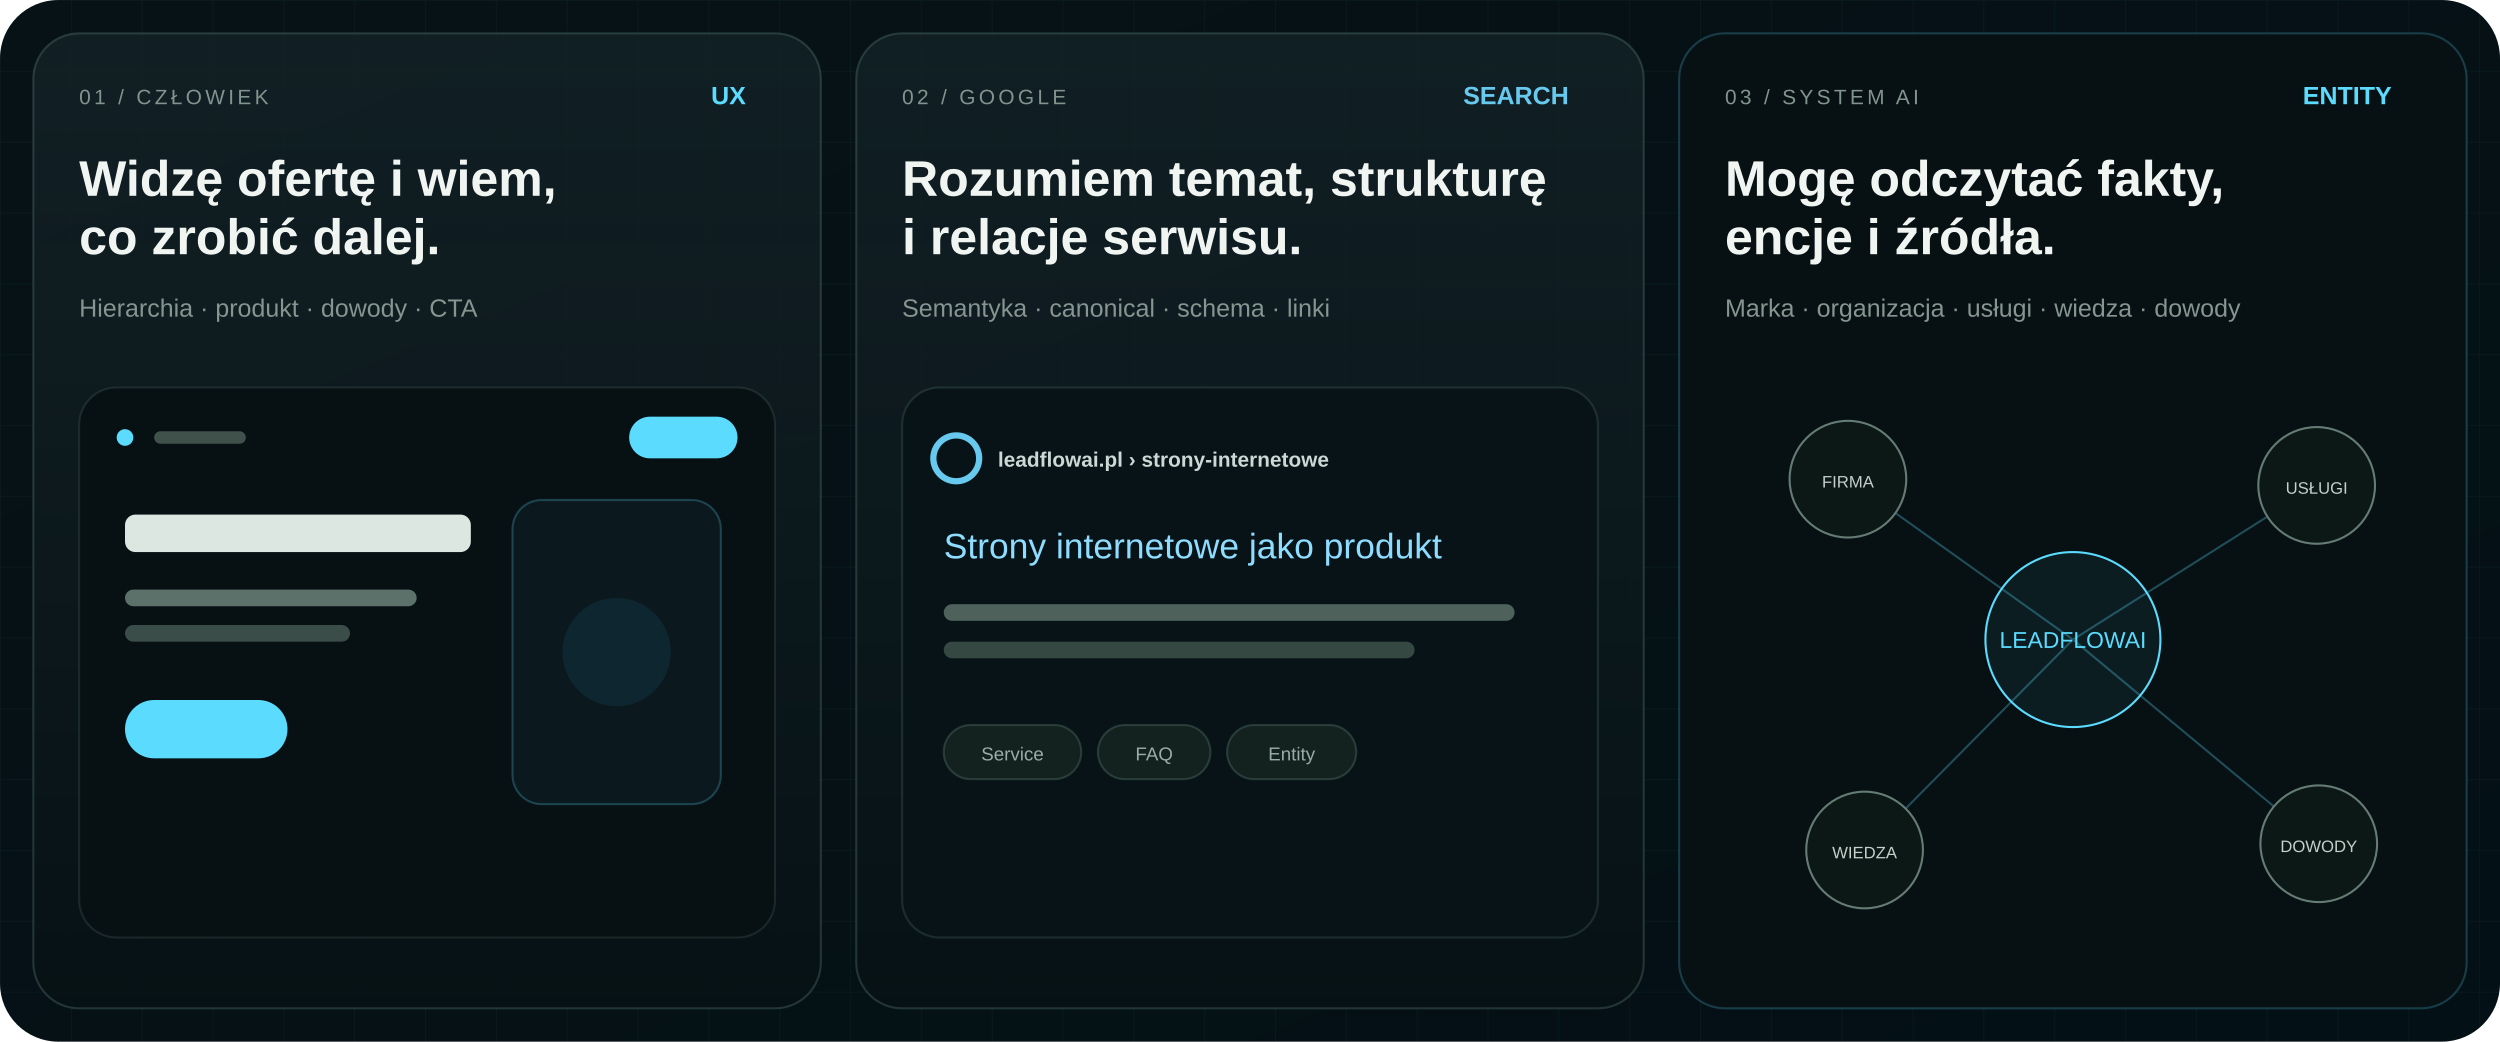
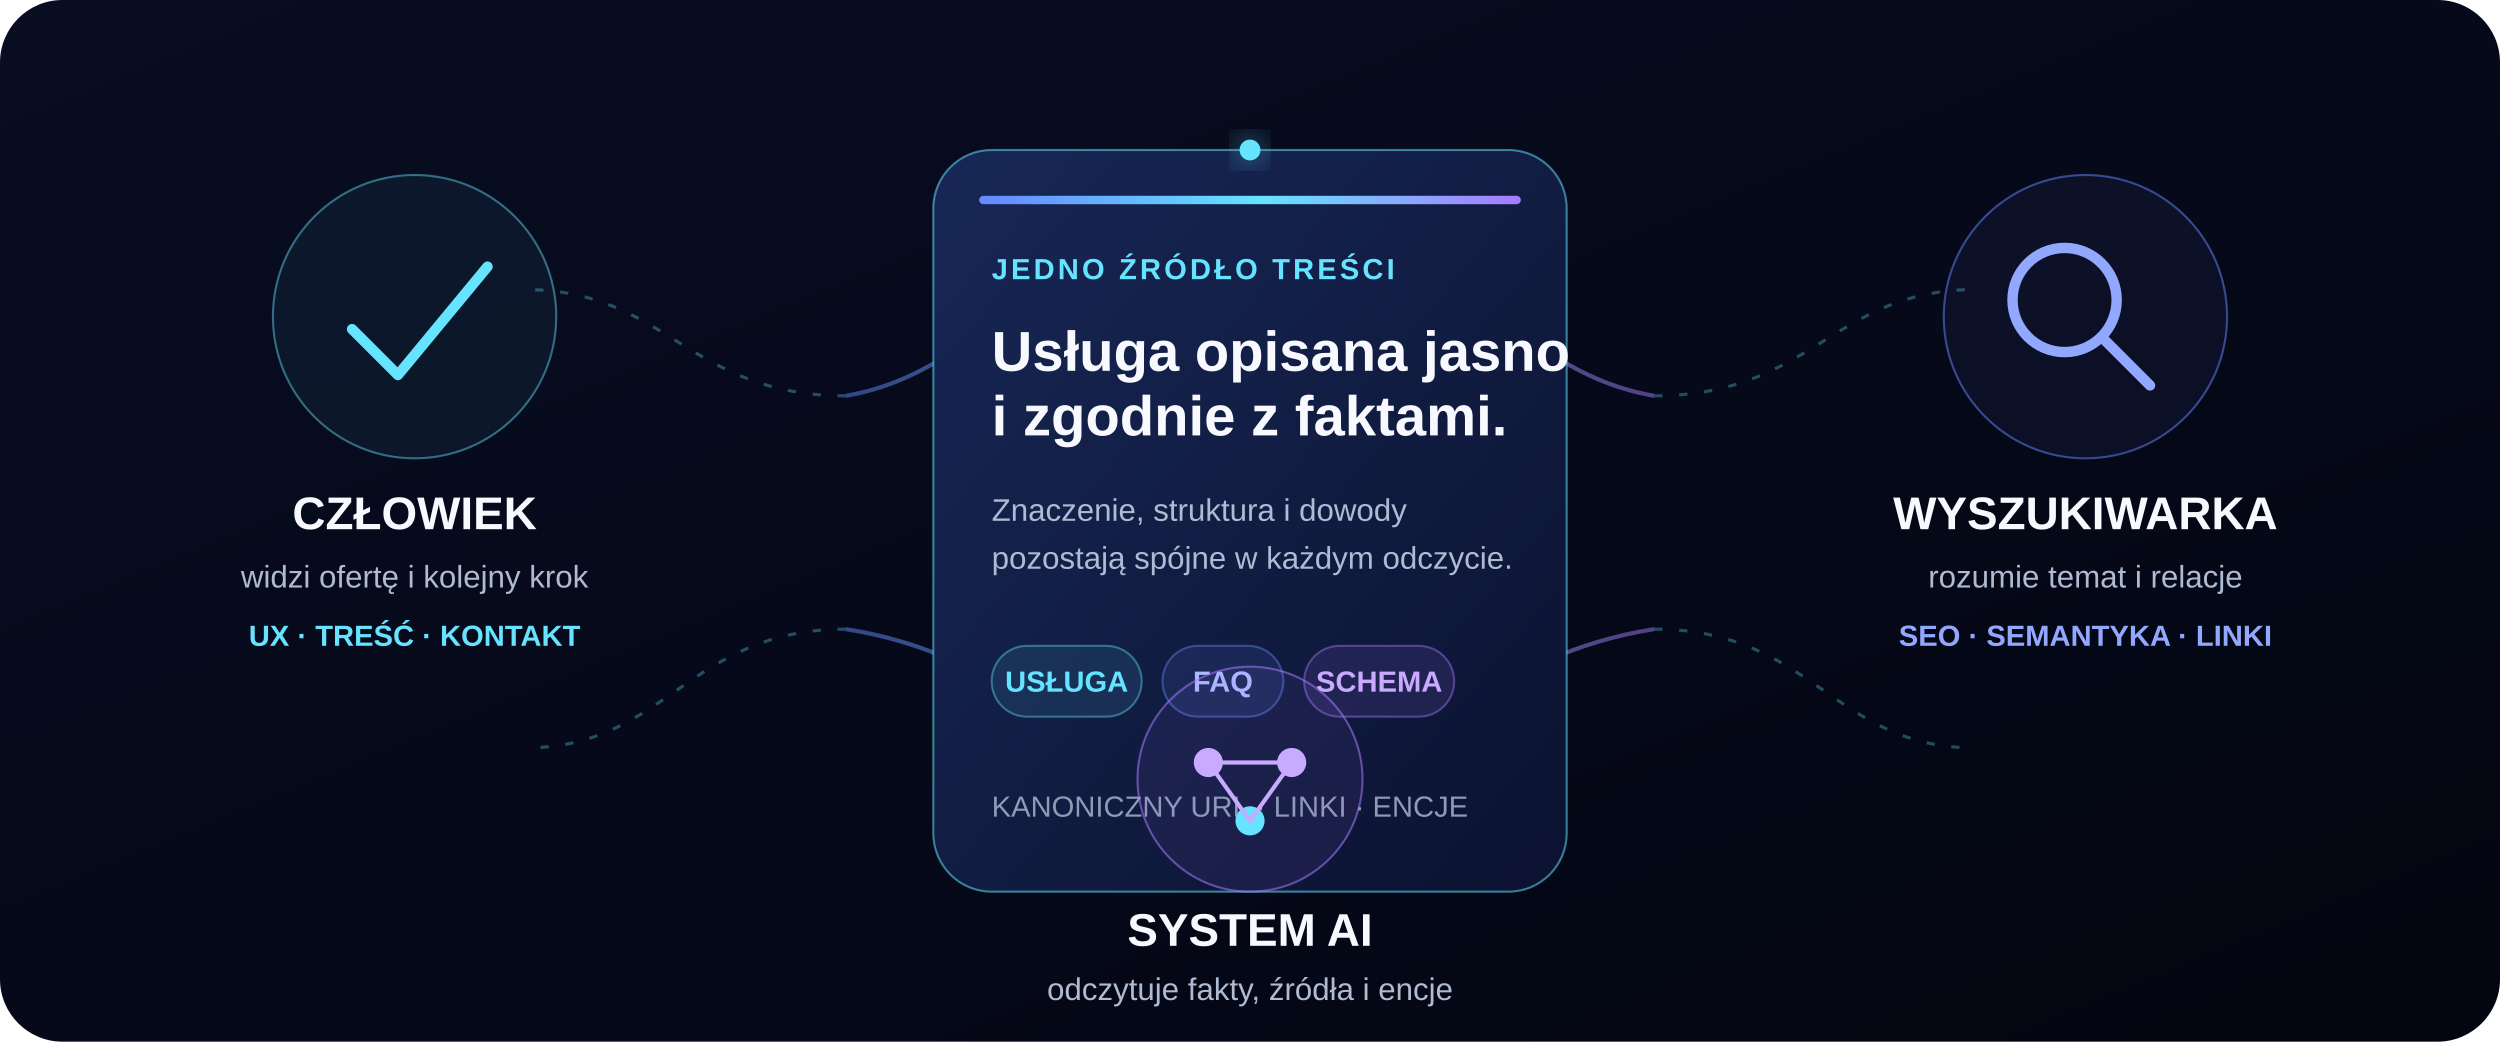
- <svg xmlns="http://www.w3.org/2000/svg" viewBox="0 0 1200 500" role="img" aria-labelledby="t d">
+ <svg xmlns="http://www.w3.org/2000/svg" viewBox="0 0 1200 500" role="img" aria-labelledby="title description">
  <defs>
-     <linearGradient id="bg" x1="0" y1="0" x2="1" y2="1">
-       <stop offset="0" stop-color="#071216" />
-       <stop offset="1" stop-color="#031015" />
+     <linearGradient id="background" x1="0" y1="0" x2="1" y2="1">
+       <stop offset="0" stop-color="#080d22" />
+       <stop offset="1" stop-color="#030510" />
    </linearGradient>
-     <linearGradient id="glass" x1="0" y1="0" x2="0" y2="1">
-       <stop offset="0" stop-color="#122125" stop-opacity=".92" />
-       <stop offset="1" stop-color="#071115" stop-opacity=".9" />
+     <linearGradient id="source" x1="0" y1="0" x2="1" y2="1">
+       <stop offset="0" stop-color="#172755" />
+       <stop offset="1" stop-color="#0b1230" />
    </linearGradient>
-     <pattern id="grid" width="34" height="34" patternUnits="userSpaceOnUse">
-       <path d="M34 0H0V34" fill="none" stroke="#58a8b4" stroke-opacity=".055" />
-     </pattern>
+     <linearGradient id="energy" x1="0" y1="0" x2="1" y2="0">
+       <stop offset="0" stop-color="#6688ff" />
+       <stop offset=".52" stop-color="#65e3ff" />
+       <stop offset="1" stop-color="#a77aff" />
+     </linearGradient>
+     <filter id="glow" x="-50%" y="-50%" width="200%" height="200%">
+       <feGaussianBlur stdDeviation="8" result="blur" />
+       <feMerge>
+         <feMergeNode in="blur" />
+         <feMergeNode in="SourceGraphic" />
+       </feMerge>
+     </filter>
  </defs>
-   <rect width="1200" height="500" rx="28" fill="url(#bg)" />
-   <rect width="1200" height="500" rx="28" fill="url(#grid)" />
-   <g font-family="Arial,sans-serif">
-     <g transform="translate(16 16)">
-       <rect width="378" height="468" rx="22" fill="url(#glass)" stroke="#7ea79e" stroke-opacity=".24" />
-       <text x="22" y="34" font-size="10" letter-spacing="1.6" fill="#82948e">01 / CZŁOWIEK</text>
-       <text x="342" y="34" text-anchor="end" font-weight="700" font-size="12" fill="#5bdcff">UX</text>
-       <text x="22" y="78" font-weight="700" font-size="24" fill="#f1f5f2">Widzę ofertę i wiem,</text>
-       <text x="22" y="106" font-weight="700" font-size="24" fill="#f1f5f2">co zrobić dalej.</text>
-       <text x="22" y="136" font-size="12" fill="#85958f">Hierarchia · produkt · dowody · CTA</text>
-       <rect x="22" y="170" width="334" height="264" rx="18" fill="#071013" stroke="#6f938a" stroke-opacity=".18" />
-       <circle cx="44" cy="194" r="4" fill="#5bdcff" />
-       <rect x="58" y="191" width="44" height="6" rx="3" fill="#40514c" />
-       <rect x="286" y="184" width="52" height="20" rx="10" fill="#5bdcff" />
-       <rect x="44" y="231" width="166" height="18" rx="5" fill="#dce7e1" />
-       <rect x="44" y="267" width="140" height="8" rx="4" fill="#5c716a" />
-       <rect x="44" y="284" width="108" height="8" rx="4" fill="#3b4d48" />
-       <rect x="44" y="320" width="78" height="28" rx="14" fill="#5bdcff" />
-       <rect x="230" y="224" width="100" height="146" rx="14" fill="#5bdcff" fill-opacity=".045" stroke="#5bdcff" stroke-opacity=".24" />
-       <circle cx="280" cy="297" r="26" fill="#1d88aa" fill-opacity=".13" />
+   <rect width="1200" height="500" rx="30" fill="url(#background)" />
+   <path d="M600 88C512 88 487 176 406 190M600 88C688 88 713 176 794 190M600 364C512 364 484 314 406 302M600 364C688 364 716 314 794 302" fill="none" stroke="url(#energy)" stroke-width="2" stroke-opacity=".48" />
+   <path d="M406 190C330 190 320 139 252 139M794 190C870 190 880 139 948 139M406 302C330 302 320 359 252 359M794 302C870 302 880 359 948 359" fill="none" stroke="#65e3ff" stroke-width="1.5" stroke-dasharray="4 8" stroke-opacity=".32" />
+   <g font-family="Arial, sans-serif">
+     <g transform="translate(448 72)">
+       <rect width="304" height="356" rx="28" fill="url(#source)" stroke="#65e3ff" stroke-opacity=".52" />
+       <rect x="22" y="22" width="260" height="4" rx="2" fill="url(#energy)" />
+       <text x="28" y="62" fill="#65e3ff" font-size="14" font-weight="700" letter-spacing="1.5">JEDNO ŹRÓDŁO TREŚCI</text>
+       <text x="28" y="106" fill="#f7f9ff" font-size="27" font-weight="700">Usługa opisana jasno</text>
+       <text x="28" y="137" fill="#f7f9ff" font-size="27" font-weight="700">i zgodnie z faktami.</text>
+       <text x="28" y="178" fill="#aebbd2" font-size="15">Znaczenie, struktura i dowody</text>
+       <text x="28" y="201" fill="#aebbd2" font-size="15">pozostają spójne w każdym odczycie.</text>
+       <g transform="translate(28 238)" font-size="14" font-weight="700">
+         <rect width="72" height="34" rx="17" fill="#65e3ff" fill-opacity=".1" stroke="#65e3ff" stroke-opacity=".4" />
+         <text x="36" y="22" text-anchor="middle" fill="#65e3ff">USŁUGA</text>
+         <rect x="82" width="58" height="34" rx="17" fill="#6688ff" fill-opacity=".12" stroke="#6688ff" stroke-opacity=".42" />
+         <text x="111" y="22" text-anchor="middle" fill="#aabaff">FAQ</text>
+         <rect x="150" width="72" height="34" rx="17" fill="#a77aff" fill-opacity=".12" stroke="#a77aff" stroke-opacity=".42" />
+         <text x="186" y="22" text-anchor="middle" fill="#c8aaff">SCHEMA</text>
+       </g>
+       <text x="28" y="320" fill="#8d9bb4" font-size="14">KANONICZNY URL · LINKI · ENCJE</text>
    </g>
-     <g transform="translate(411 16)">
-       <rect width="378" height="468" rx="22" fill="url(#glass)" stroke="#7ea79e" stroke-opacity=".24" />
-       <text x="22" y="34" font-size="10" letter-spacing="1.6" fill="#82948e">02 / GOOGLE</text>
-       <text x="342" y="34" text-anchor="end" font-weight="700" font-size="12" fill="#68c9ee">SEARCH</text>
-       <text x="22" y="78" font-weight="700" font-size="24" fill="#f1f5f2">Rozumiem temat, strukturę</text>
-       <text x="22" y="106" font-weight="700" font-size="24" fill="#f1f5f2">i relacje serwisu.</text>
-       <text x="22" y="136" font-size="12" fill="#85958f">Semantyka · canonical · schema · linki</text>
-       <rect x="22" y="170" width="334" height="264" rx="18" fill="#081317" stroke="#70968e" stroke-opacity=".20" />
-       <circle cx="48" cy="204" r="11" fill="none" stroke="#68c9ee" stroke-width="3" />
-       <text x="68" y="208" font-size="10" font-weight="700" fill="#cbd8d3">leadflowai.pl › strony-internetowe</text>
-       <text x="42" y="252" font-size="17" fill="#8edcff">Strony internetowe jako produkt</text>
-       <rect x="42" y="274" width="274" height="8" rx="4" fill="#4e615b" />
-       <rect x="42" y="292" width="226" height="8" rx="4" fill="#354842" />
-       <g fill="#13221f" stroke="#4e6c63" stroke-opacity=".42">
-         <rect x="42" y="332" width="66" height="26" rx="13" />
-         <rect x="116" y="332" width="54" height="26" rx="13" />
-         <rect x="178" y="332" width="62" height="26" rx="13" />
-       </g>
-       <g fill="#9aaca6" font-size="9">
-         <text x="75" y="349" text-anchor="middle">Service</text>
-         <text x="143" y="349" text-anchor="middle">FAQ</text>
-         <text x="209" y="349" text-anchor="middle">Entity</text>
-       </g>
+     <g transform="translate(54 80)">
+       <circle cx="145" cy="72" r="68" fill="#65e3ff" fill-opacity=".06" stroke="#65e3ff" stroke-opacity=".44" />
+       <path d="M115 78l22 22 43-52" fill="none" stroke="#65e3ff" stroke-width="5" stroke-linecap="round" stroke-linejoin="round" />
+       <text x="145" y="174" text-anchor="middle" fill="#f7f9ff" font-size="22" font-weight="700">CZŁOWIEK</text>
+       <text x="145" y="202" text-anchor="middle" fill="#aebbd2" font-size="15">widzi ofertę i kolejny krok</text>
+       <text x="145" y="230" text-anchor="middle" fill="#65e3ff" font-size="14" font-weight="700">UX · TREŚĆ · KONTAKT</text>
    </g>
-     <g transform="translate(806 16)">
-       <rect width="378" height="468" rx="22" fill="#071013" stroke="#5bdcff" stroke-opacity=".22" />
-       <text x="22" y="34" font-size="10" letter-spacing="1.6" fill="#82948e">03 / SYSTEM AI</text>
-       <text x="342" y="34" text-anchor="end" font-weight="700" font-size="12" fill="#5bdcff">ENTITY</text>
-       <text x="22" y="78" font-weight="700" font-size="24" fill="#f1f5f2">Mogę odczytać fakty,</text>
-       <text x="22" y="106" font-weight="700" font-size="24" fill="#f1f5f2">encje i źródła.</text>
-       <text x="22" y="136" font-size="12" fill="#85958f">Marka · organizacja · usługi · wiedza · dowody</text>
-       <g transform="translate(29 169)">
-         <path d="M160 122L52 45M160 122L277 48M160 122L60 223M160 122L278 220" fill="none" stroke="#5bdcff" stroke-opacity=".30" />
-         <circle cx="160" cy="122" r="42" fill="#5bdcff" fill-opacity=".065" stroke="#5bdcff" />
-         <g fill="#0c1815" stroke="#657c74">
-           <circle cx="52" cy="45" r="28" />
-           <circle cx="277" cy="48" r="28" />
-           <circle cx="60" cy="223" r="28" />
-           <circle cx="278" cy="220" r="28" />
-         </g>
-         <text x="160" y="126" text-anchor="middle" fill="#5bdcff" font-size="11">LEADFLOWAI</text>
-         <g fill="#c5d0cb" font-size="8">
-           <text x="52" y="49" text-anchor="middle">FIRMA</text>
-           <text x="277" y="52" text-anchor="middle">USŁUGI</text>
-           <text x="60" y="227" text-anchor="middle">WIEDZA</text>
-           <text x="278" y="224" text-anchor="middle">DOWODY</text>
-         </g>
-       </g>
+     <g transform="translate(856 80)">
+       <circle cx="145" cy="72" r="68" fill="#6688ff" fill-opacity=".07" stroke="#6688ff" stroke-opacity=".5" />
+       <circle cx="135" cy="64" r="25" fill="none" stroke="#92a8ff" stroke-width="5" />
+       <path d="M154 83l22 22" stroke="#92a8ff" stroke-width="5" stroke-linecap="round" />
+       <text x="145" y="174" text-anchor="middle" fill="#f7f9ff" font-size="22" font-weight="700">WYSZUKIWARKA</text>
+       <text x="145" y="202" text-anchor="middle" fill="#aebbd2" font-size="15">rozumie temat i relacje</text>
+       <text x="145" y="230" text-anchor="middle" fill="#92a8ff" font-size="14" font-weight="700">SEO · SEMANTYKA · LINKI</text>
+     </g>
+     <g transform="translate(455 374)">
+       <circle cx="145" cy="0" r="54" fill="#a77aff" fill-opacity=".08" stroke="#a77aff" stroke-opacity=".54" />
+       <circle cx="125" cy="-8" r="7" fill="#c8aaff" />
+       <circle cx="165" cy="-8" r="7" fill="#c8aaff" />
+       <circle cx="145" cy="20" r="7" fill="#65e3ff" />
+       <path d="M125-8l20 28 20-28M125-8h40" fill="none" stroke="#c8aaff" stroke-width="2" />
+       <text x="145" y="80" text-anchor="middle" fill="#f7f9ff" font-size="22" font-weight="700">SYSTEM AI</text>
+       <text x="145" y="106" text-anchor="middle" fill="#aebbd2" font-size="15">odczytuje fakty, źródła i encje</text>
    </g>
  </g>
+   <circle cx="600" cy="72" r="5" fill="#65e3ff" filter="url(#glow)" />
</svg>
